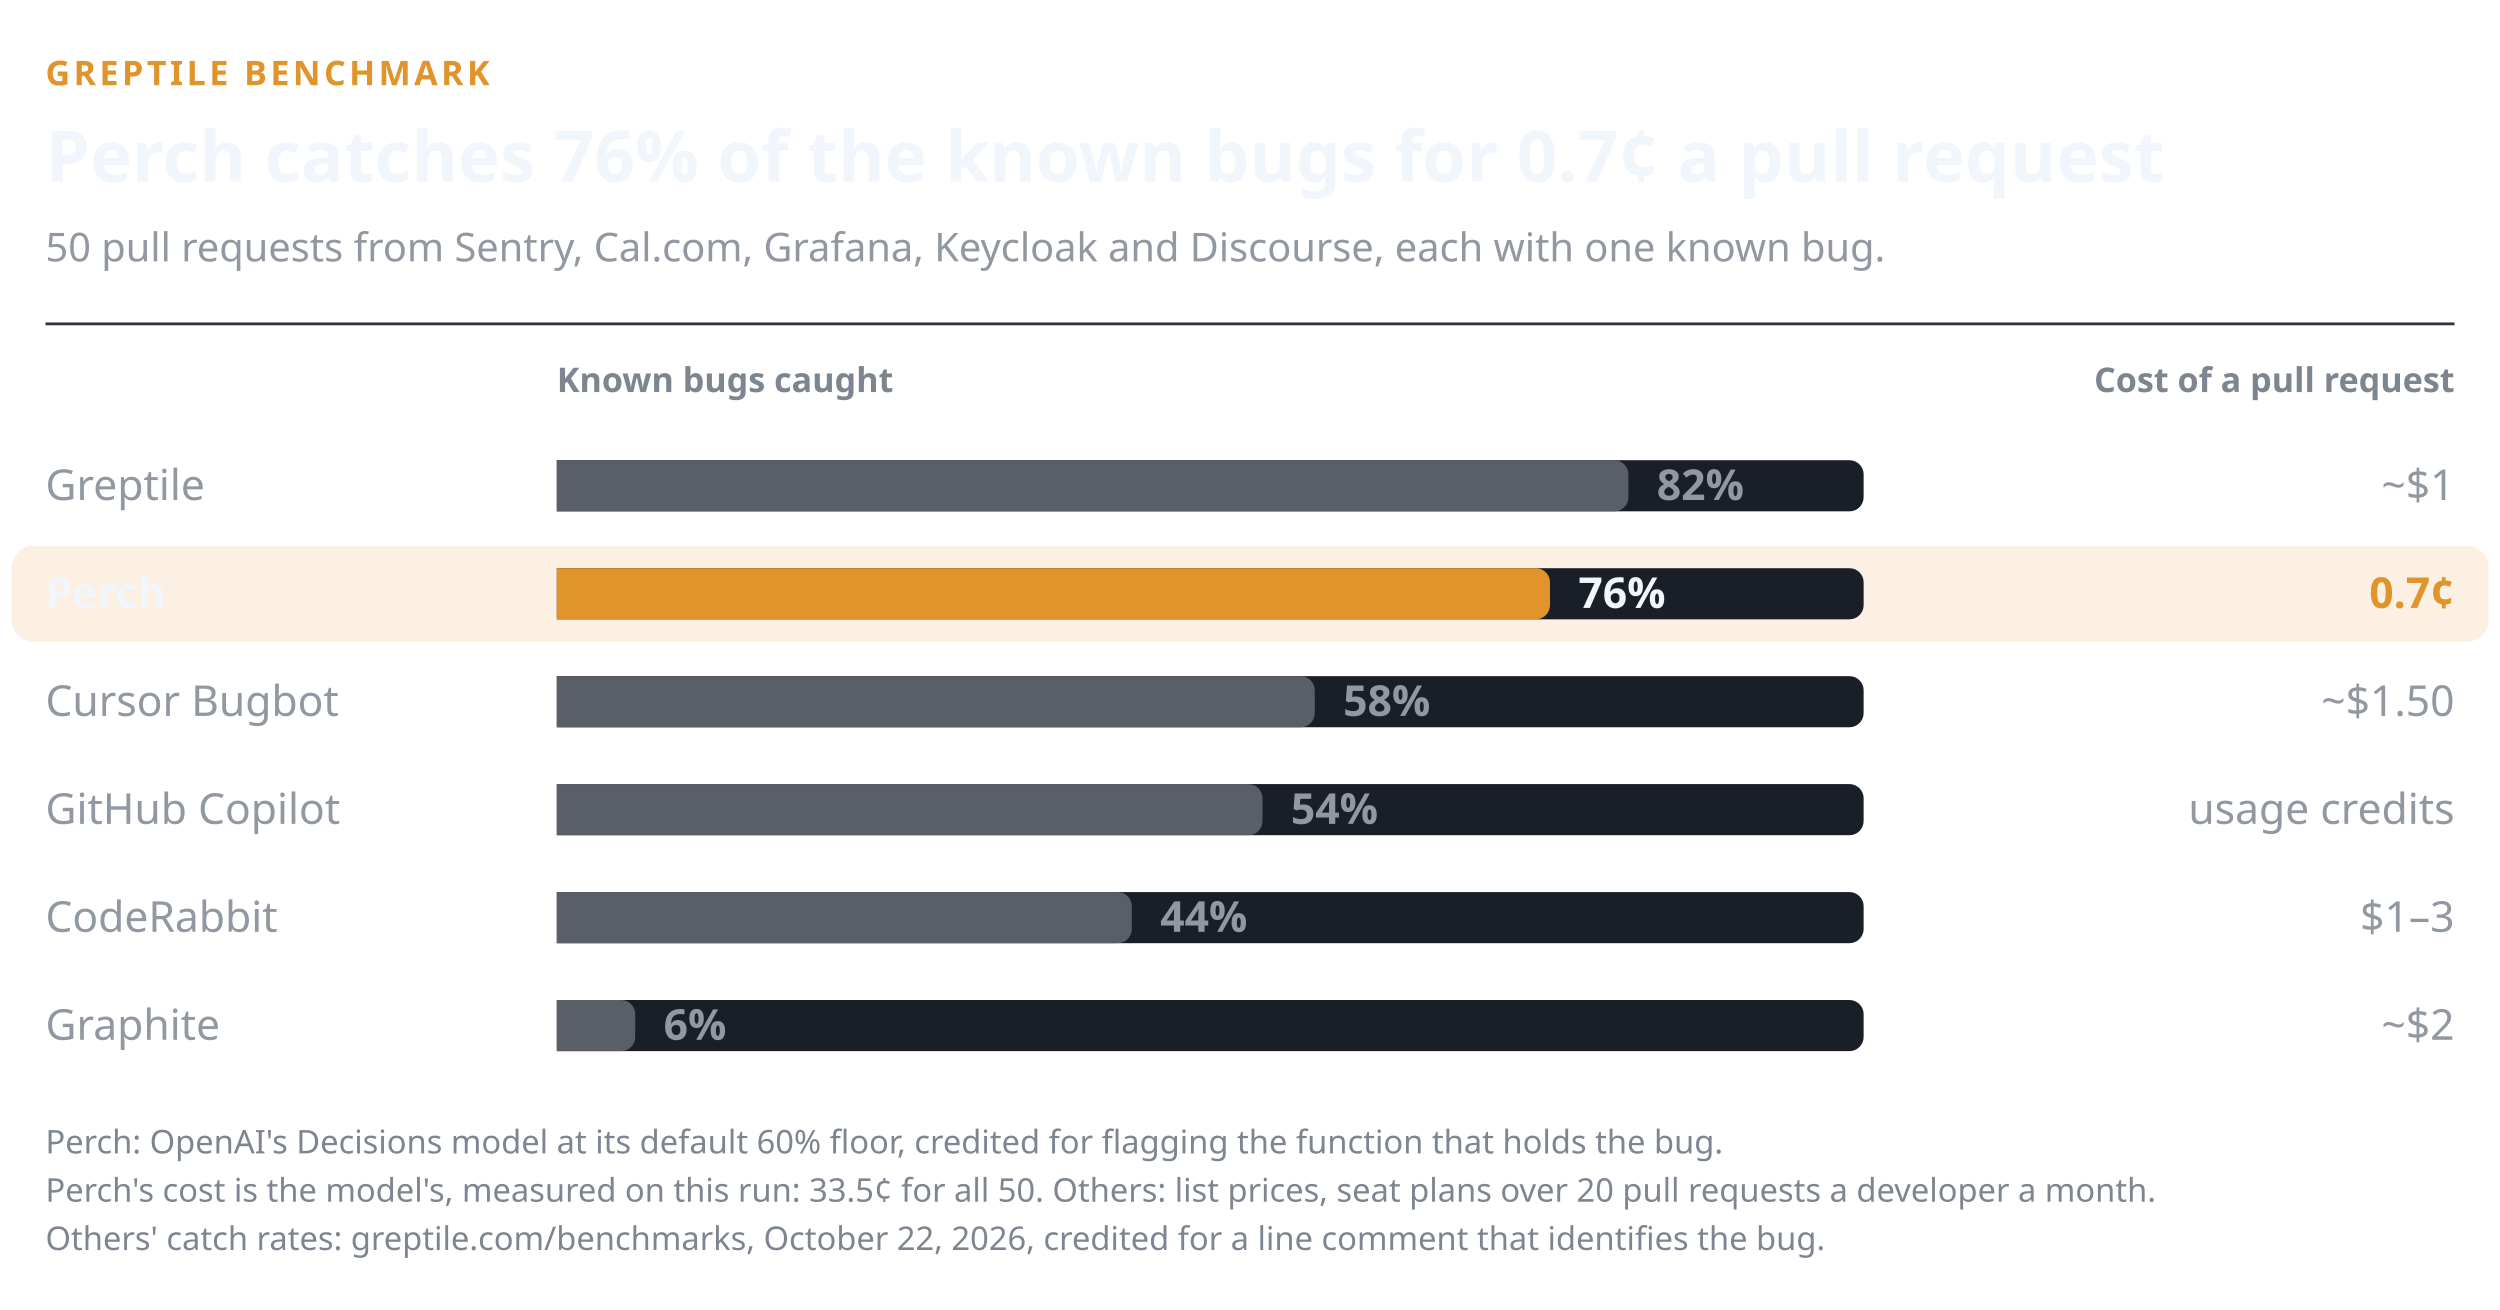
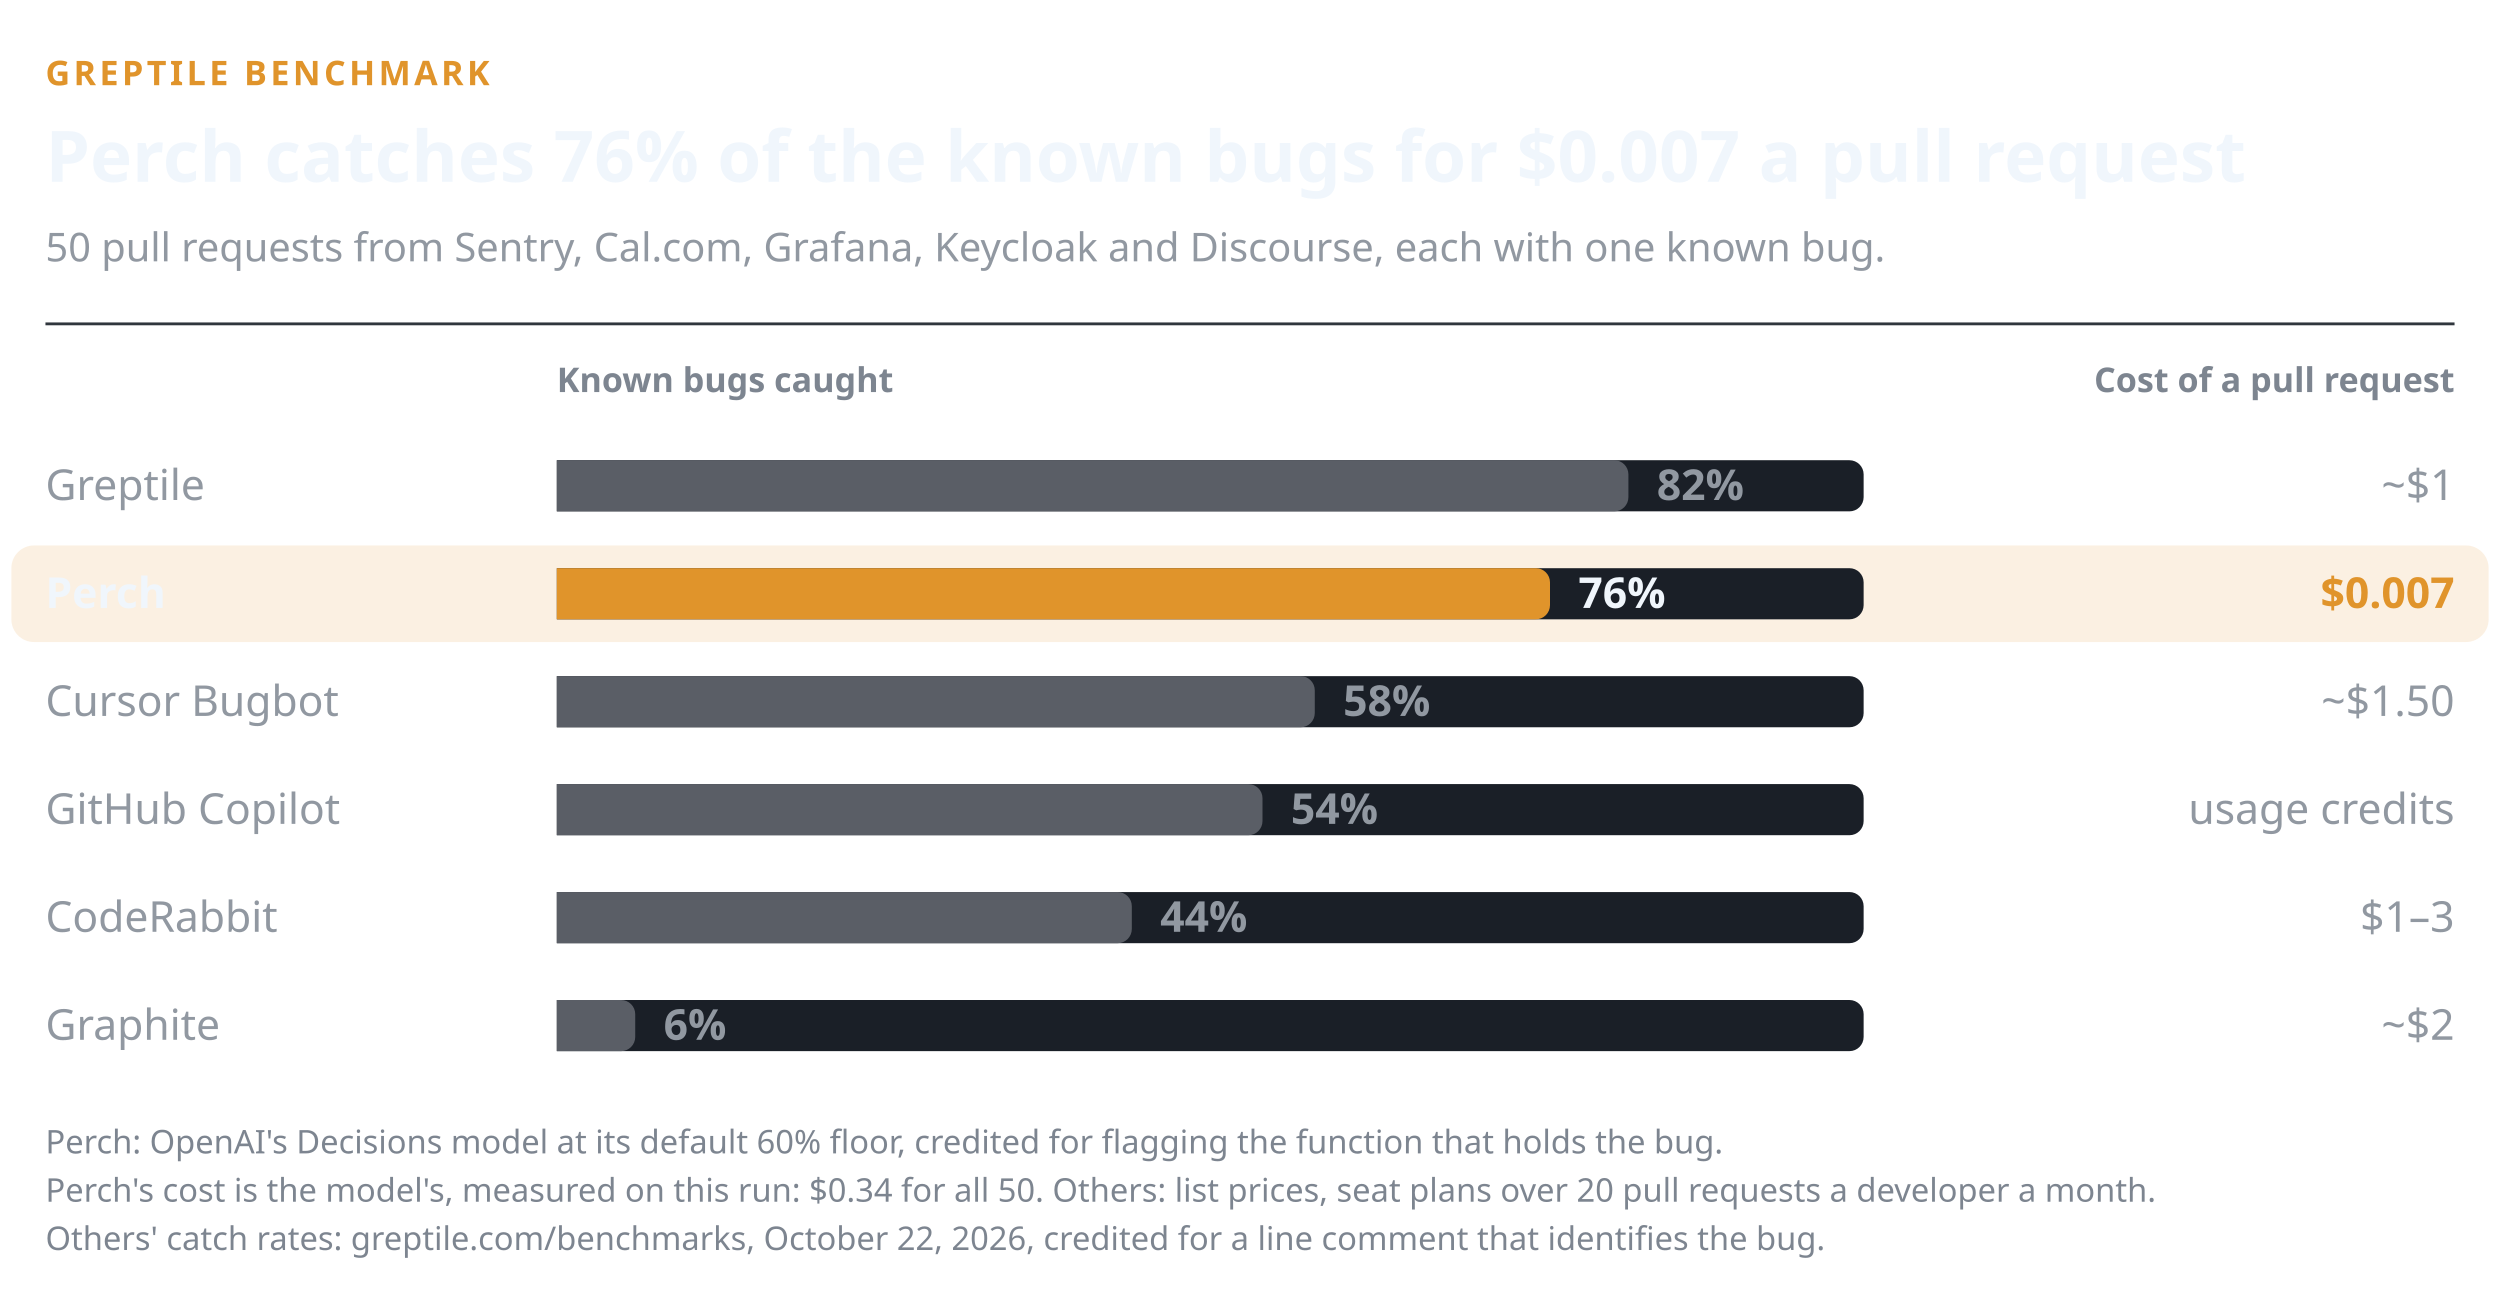
<svg xmlns="http://www.w3.org/2000/svg" width="880" height="461" viewBox="0 0 880 461" role="img" aria-labelledby="title desc">
  <style>text{font-family:-apple-system, BlinkMacSystemFont, 'Segoe UI', 'Noto Sans', Helvetica, Arial, sans-serif}.n{font-variant-numeric:tabular-nums}</style>
  <text x="16" y="30" font-size="12" font-weight="700" letter-spacing="1.2" fill="#e0942b">GREPTILE BENCHMARK</text>
-   <text x="16" y="64" font-size="25" font-weight="700" fill="#f0f6fc">Perch catches 76% of the known bugs for 0.7¢ a pull request</text>
+   <text x="16" y="64" font-size="25" font-weight="700" fill="#f0f6fc">Perch catches 76% of the known bugs for $0.007 a pull request</text>
  <text x="16" y="92" font-size="14" fill="#9198a1">50 pull requests from Sentry, Cal.com, Grafana, Keycloak and Discourse, each with one known bug.</text>
  <line x1="16" y1="114" x2="864" y2="114" stroke="#30363d" stroke-width="1" />
  <text x="196" y="138" font-size="12" font-weight="600" fill="#7d8590">Known bugs caught</text>
  <text x="864" y="138" font-size="12" font-weight="600" text-anchor="end" fill="#7d8590">Cost of a pull request</text>
  <text x="16" y="176" font-size="15" fill="#9198a1">Greptile</text>
  <path d="M196,162h455a5,5 0 0 1 5,5v8a5,5 0 0 1 -5,5h-455z" fill="#1a1f27" />
  <path d="M196,162h372.2a5,5 0 0 1 5,5v8a5,5 0 0 1 -5,5h-372.2z" fill="#5a5e66" />
  <text class="n" x="583.2" y="176" font-size="15" font-weight="600" fill="#9198a1">82%</text>
  <text class="n" x="864" y="176" font-size="15" text-anchor="end" font-weight="400" fill="#9198a1">~$1</text>
  <rect x="4" y="192" width="872" height="34" rx="8" fill="#e0942b" fill-opacity="0.14" />
  <text x="16" y="214" font-size="15" font-weight="700" fill="#f0f6fc">Perch</text>
  <path d="M196,200h455a5,5 0 0 1 5,5v8a5,5 0 0 1 -5,5h-455z" fill="#1a1f27" />
  <path d="M196,200h344.6a5,5 0 0 1 5,5v8a5,5 0 0 1 -5,5h-344.6z" fill="#e0942b" />
  <text class="n" x="555.6" y="214" font-size="15" font-weight="700" fill="#f0f6fc">76%</text>
-   <text class="n" x="864" y="214" font-size="15" text-anchor="end" font-weight="700" fill="#e0942b">0.7¢</text>
+   <text class="n" x="864" y="214" font-size="15" text-anchor="end" font-weight="700" fill="#e0942b">$0.007</text>
  <text x="16" y="252" font-size="15" fill="#9198a1">Cursor Bugbot</text>
  <path d="M196,238h455a5,5 0 0 1 5,5v8a5,5 0 0 1 -5,5h-455z" fill="#1a1f27" />
  <path d="M196,238h261.8a5,5 0 0 1 5,5v8a5,5 0 0 1 -5,5h-261.8z" fill="#5a5e66" />
  <text class="n" x="472.8" y="252" font-size="15" font-weight="600" fill="#9198a1">58%</text>
  <text class="n" x="864" y="252" font-size="15" text-anchor="end" font-weight="400" fill="#9198a1">~$1.50</text>
  <text x="16" y="290" font-size="15" fill="#9198a1">GitHub Copilot</text>
  <path d="M196,276h455a5,5 0 0 1 5,5v8a5,5 0 0 1 -5,5h-455z" fill="#1a1f27" />
  <path d="M196,276h243.4a5,5 0 0 1 5,5v8a5,5 0 0 1 -5,5h-243.4z" fill="#5a5e66" />
  <text class="n" x="454.4" y="290" font-size="15" font-weight="600" fill="#9198a1">54%</text>
  <text class="n" x="864" y="290" font-size="15" text-anchor="end" font-weight="400" fill="#9198a1">usage credits</text>
  <text x="16" y="328" font-size="15" fill="#9198a1">CodeRabbit</text>
  <path d="M196,314h455a5,5 0 0 1 5,5v8a5,5 0 0 1 -5,5h-455z" fill="#1a1f27" />
  <path d="M196,314h197.4a5,5 0 0 1 5,5v8a5,5 0 0 1 -5,5h-197.4z" fill="#5a5e66" />
  <text class="n" x="408.4" y="328" font-size="15" font-weight="600" fill="#9198a1">44%</text>
  <text class="n" x="864" y="328" font-size="15" text-anchor="end" font-weight="400" fill="#9198a1">$1–3</text>
  <text x="16" y="366" font-size="15" fill="#9198a1">Graphite</text>
  <path d="M196,352h455a5,5 0 0 1 5,5v8a5,5 0 0 1 -5,5h-455z" fill="#1a1f27" />
  <path d="M196,352h22.6a5,5 0 0 1 5,5v8a5,5 0 0 1 -5,5h-22.6z" fill="#5a5e66" />
  <text class="n" x="233.6" y="366" font-size="15" font-weight="600" fill="#9198a1">6%</text>
  <text class="n" x="864" y="366" font-size="15" text-anchor="end" font-weight="400" fill="#9198a1">~$2</text>
  <text x="16" y="406" font-size="11.5" fill="#7d8590">Perch: OpenAI's Decisions model at its default 60% floor, credited for flagging the function that holds the bug.</text>
-   <text x="16" y="423" font-size="11.5" fill="#7d8590">Perch's cost is the model's, measured on this run: 33.5¢ for all 50. Others: list prices, seat plans over 20 pull requests a developer a month.</text>
+   <text x="16" y="423" font-size="11.5" fill="#7d8590">Perch's cost is the model's, measured on this run: $0.34 for all 50. Others: list prices, seat plans over 20 pull requests a developer a month.</text>
  <text x="16" y="440" font-size="11.5" fill="#7d8590">Others' catch rates: greptile.com/benchmarks, October 22, 2026, credited for a line comment that identifies the bug.</text>
</svg>
